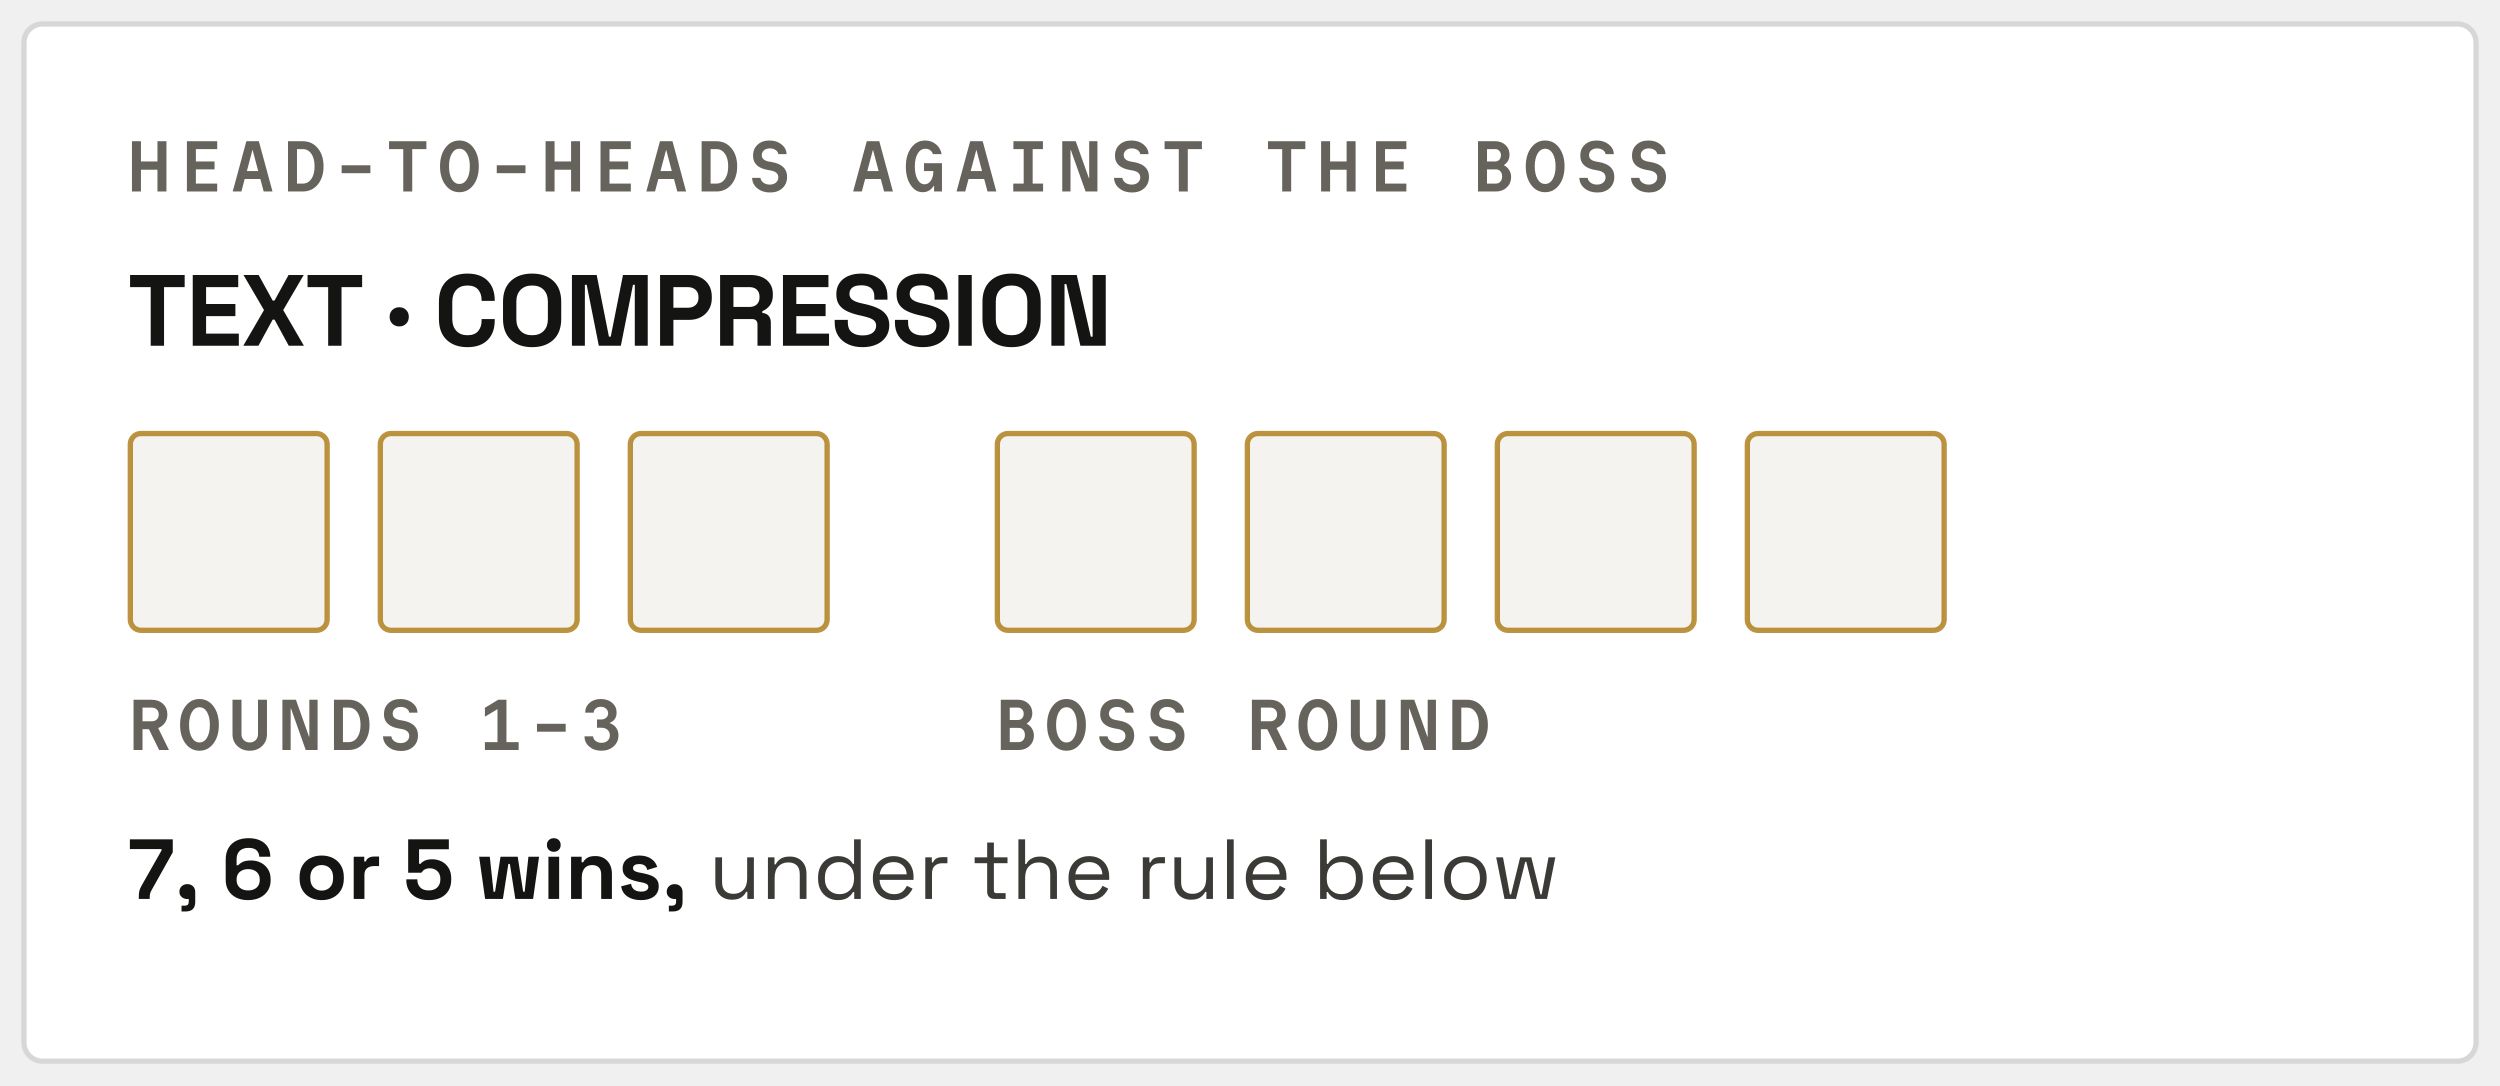
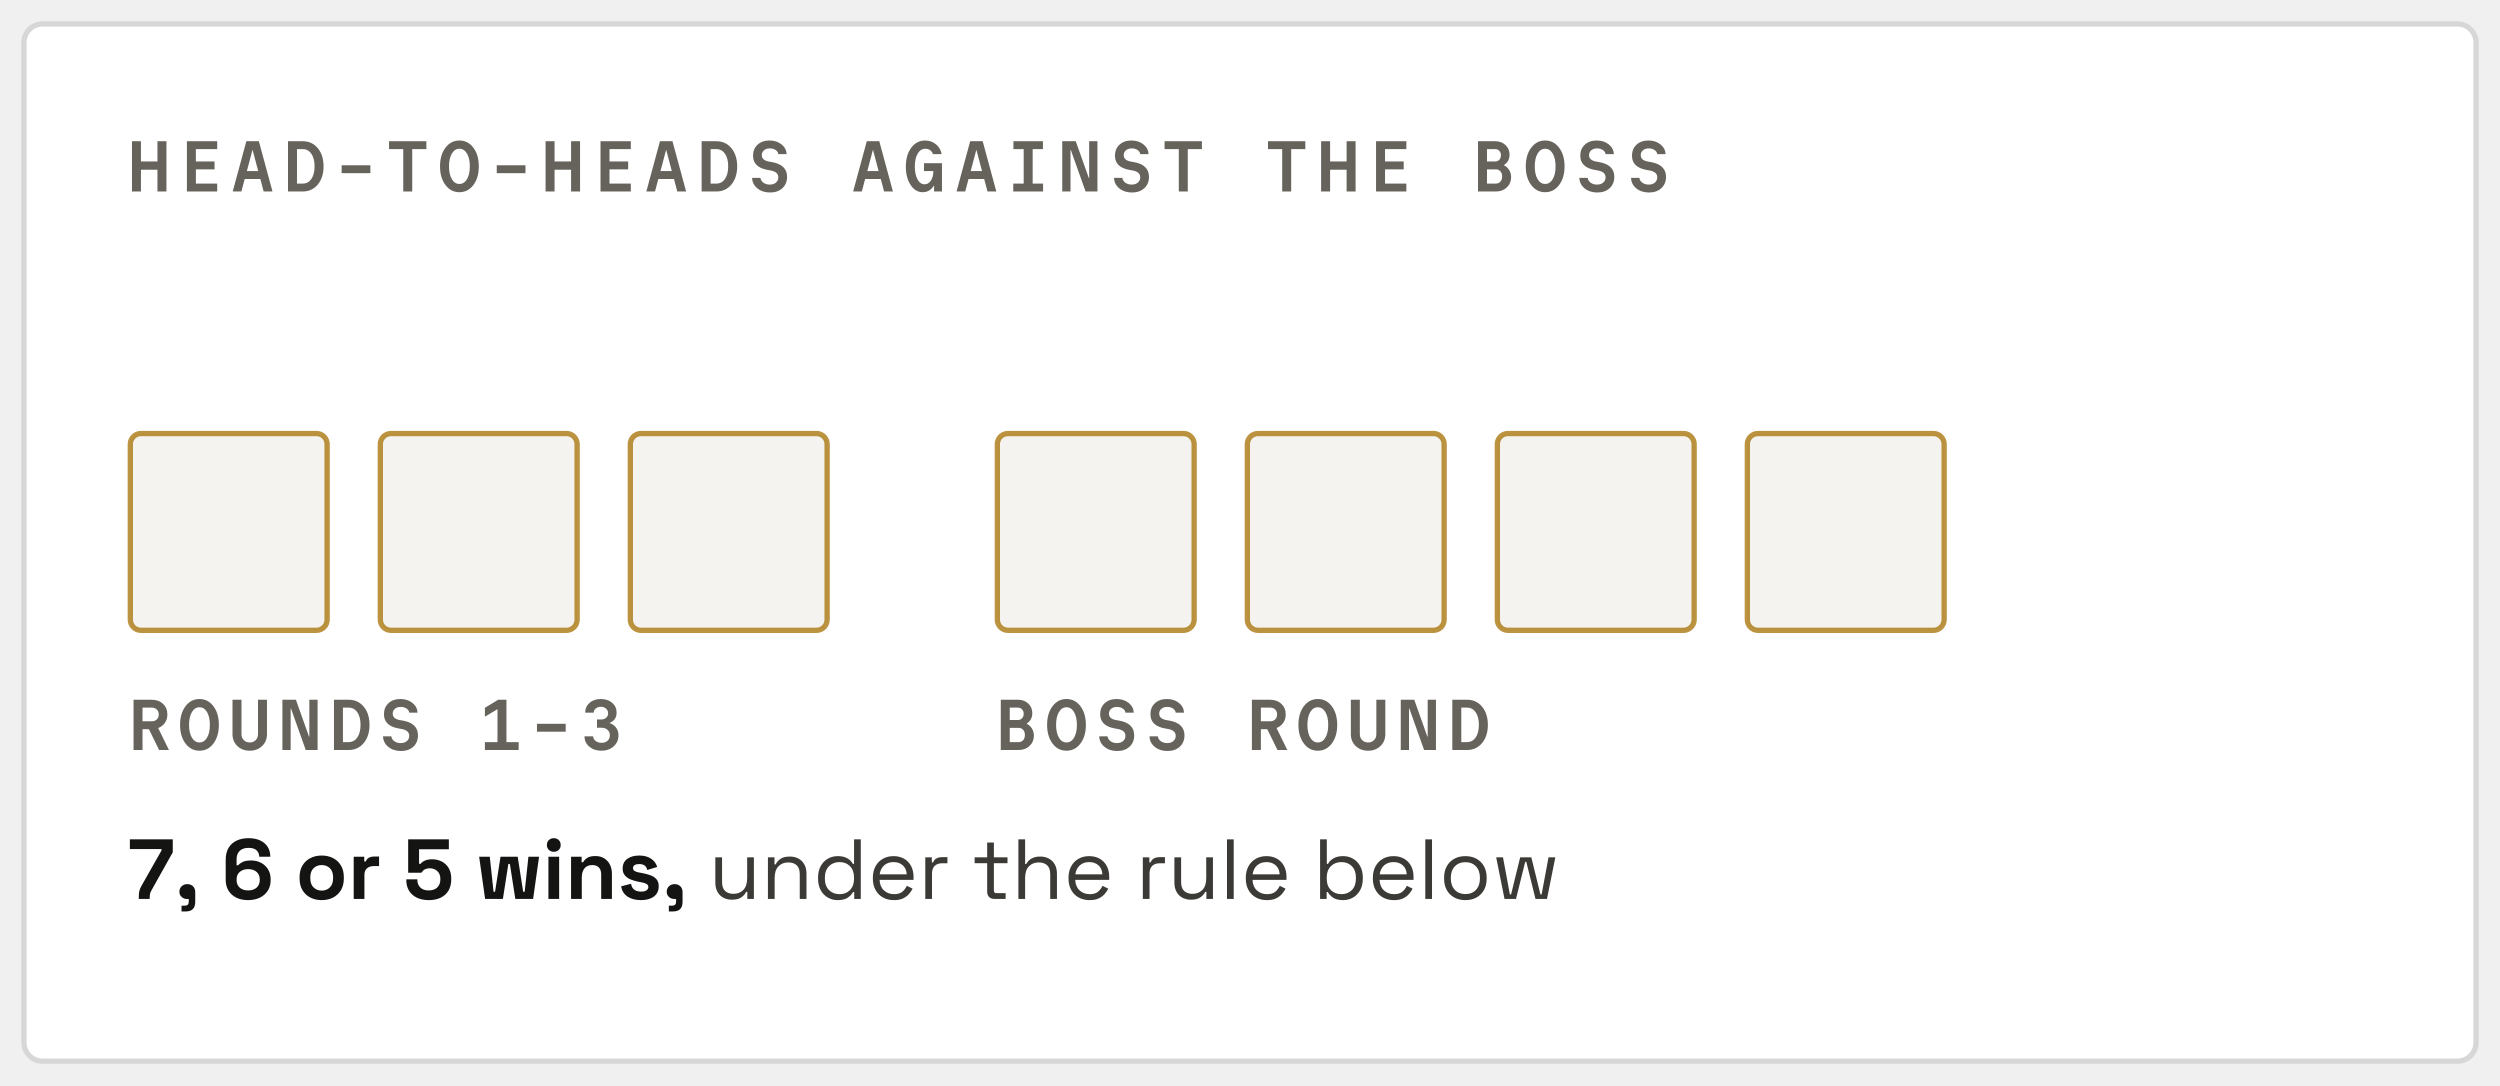
- <svg xmlns="http://www.w3.org/2000/svg" width="940" height="408" viewBox="0 0 940 408" fill="none" role="img" aria-label="TEXT · COMPRESSION: head-to-heads against the boss. 7, 6 or 5 wins, under the rule below.">
+ <svg xmlns="http://www.w3.org/2000/svg" width="940" height="408" viewBox="0 0 940 408" fill="none" role="img" aria-label="Head-to-heads against the boss. 7, 6 or 5 wins, under the rule below.">
  <defs>
    <path id="m748" d="M60 0V700H185V418H415V700H540V0H415V303H185V0Z" />
    <path id="m745" d="M105 0V700H527V590H230V418H490V308H230V110H527V0Z" />
    <path id="m741" d="M144 0H23L213 700H387L577 0H454L408 174H190ZM220 284H378L301 575H297Z" />
    <path id="m744" d="M73 0V700H278Q407 700 487.5 603Q568 506 568 350Q568 194 487.5 97Q407 0 278 0ZM198 110H278Q354 110 398.5 175Q443 240 443 350Q443 460 398.5 525Q354 590 278 590H198Z" />
    <path id="m72d" d="M100 255V365H500V255Z" />
    <path id="m754" d="M238 0V590H40V700H560V590H363V0Z" />
    <path id="m74f" d="M494.5 90.5Q419 -10 300 -10Q181 -10 105.5 90.5Q30 191 30 350Q30 509 105.5 609.5Q181 710 300 710Q419 710 494.5 609.5Q570 509 570 350Q570 191 494.5 90.5ZM194.5 172Q234 105 300 105Q366 105 405.5 172Q445 239 445 350Q445 461 405.5 528Q366 595 300 595Q234 595 194.5 528Q155 461 155 350Q155 239 194.5 172Z" />
    <path id="m753" d="M56 190H172Q177 149 213.5 122.5Q250 96 302 96Q355 96 388 124Q421 152 421 197Q421 274 313 293L273 300Q69 336 69 498Q69 593 132 651.5Q195 710 298 710Q398 710 465.5 656Q533 602 537 520H421Q417 555 383.5 577.5Q350 600 303 600Q253 600 222 574Q191 548 191 506Q191 435 289 417L329 410Q543 373 543 204Q543 106 478 46Q413 -14 306 -14Q200 -14 129.5 43.5Q59 101 56 190Z" />
    <path id="m747" d="M290 284V394H540V0H430V80H426Q370 -10 272 -10Q170 -10 103.5 90.5Q37 191 37 345Q37 508 112 609Q187 710 306 710Q393 710 457 656.5Q521 603 535 520H414Q404 554 376 574.5Q348 595 310 595Q242 595 202 528Q162 461 162 348Q162 237 199.5 168.5Q237 100 298 100Q351 100 385.5 151.5Q420 203 420 284Z" />
    <path id="m749" d="M93 0V110H238V590H95V700H506V590H363V110H508V0Z" />
    <path id="m74e" d="M430 185V700H545V0H380L174 579H170V0H55V700H243L426 185Z" />
    <path id="m742" d="M85 0V700H325Q411 700 467.5 647Q524 594 524 514Q524 419 447 369V365Q493 341 519.5 298Q546 255 546 200Q546 114 486 57Q426 0 335 0ZM210 418H325Q359 418 381.5 442Q404 466 404 504Q404 542 381.5 566Q359 590 325 590H210ZM210 110H335Q373 110 397 137.5Q421 165 421 209Q421 253 397 280.5Q373 308 335 308H210Z" />
    <path id="d754" d="M228 0V580H24V700H564V580H360V0Z" />
    <path id="d745" d="M66 0V700H516V580H198V413H488V293H198V120H522V0Z" />
    <path id="d758" d="M22 0 227 353 24 700H174L313 447H331L470 700H620L417 353L622 0H472L331 259H313L172 0Z" />
    <path id="d7b7" d="M110 191Q69 191 41.5 217.5Q14 244 14 286Q14 328 41.5 354.5Q69 381 110 381Q150 381 177 354.5Q204 328 204 286Q204 244 177 217.5Q150 191 110 191Z" />
    <path id="d743" d="M332 -14Q202 -14 126 58.5Q50 131 50 266V434Q50 569 126 641.5Q202 714 332 714Q461 714 531.5 643.5Q602 573 602 450V444H472V454Q472 516 437.5 556Q403 596 332 596Q262 596 222 553Q182 510 182 436V264Q182 191 222 147.5Q262 104 332 104Q403 104 437.5 144.5Q472 185 472 246V264H602V250Q602 127 531.5 56.5Q461 -14 332 -14Z" />
    <path id="d74f" d="M338 -14Q206 -14 128 58.5Q50 131 50 266V434Q50 569 128 641.5Q206 714 338 714Q470 714 548 641.5Q626 569 626 434V266Q626 131 548 58.5Q470 -14 338 -14ZM338 104Q412 104 453 147Q494 190 494 262V438Q494 510 453 553Q412 596 338 596Q265 596 223.5 553Q182 510 182 438V262Q182 190 223.5 147Q265 104 338 104Z" />
    <path id="d74d" d="M66 0V700H311L432 90H450L571 700H816V0H688V603H670L550 0H332L212 603H194V0Z" />
    <path id="d750" d="M66 0V700H354Q420 700 470.5 673.5Q521 647 549.5 599Q578 551 578 485V471Q578 406 548.5 357.5Q519 309 468.5 282.5Q418 256 354 256H198V0ZM198 376H341Q388 376 417 402Q446 428 446 473V483Q446 528 417 554Q388 580 341 580H198Z" />
    <path id="d752" d="M66 0V700H370Q436 700 485 677Q534 654 561 612Q588 570 588 513V501Q588 438 558 399Q528 360 484 342V324Q524 322 546 296.5Q568 271 568 229V0H436V210Q436 234 423.5 249Q411 264 382 264H198V0ZM198 384H356Q403 384 429.5 409.5Q456 435 456 477V487Q456 529 430 554.5Q404 580 356 580H198Z" />
    <path id="d753" d="M309 -14Q228 -14 166 15Q104 44 69 98Q34 152 34 228V256H164V228Q164 165 203 133.5Q242 102 309 102Q377 102 410.5 129Q444 156 444 198Q444 227 427.5 245Q411 263 379.5 274.5Q348 286 303 296L280 301Q208 317 156.5 341.5Q105 366 77.5 406Q50 446 50 510Q50 574 80.5 619.5Q111 665 166.5 689.5Q222 714 297 714Q372 714 430.5 688.5Q489 663 522.5 612.5Q556 562 556 486V456H426V486Q426 526 410.5 550.5Q395 575 366 586.5Q337 598 297 598Q237 598 208.5 575.5Q180 553 180 514Q180 488 193.5 470Q207 452 234 440Q261 428 303 419L326 414Q401 398 456.5 373Q512 348 543 307Q574 266 574 202Q574 138 541.5 89.5Q509 41 449.5 13.5Q390 -14 309 -14Z" />
    <path id="d749" d="M66 0V700H198V0Z" />
    <path id="d74e" d="M66 0V700H317L456 90H474V700H604V0H353L214 610H196V0Z" />
    <path id="m752" d="M207 400H337Q380 400 406.5 426Q433 452 433 495Q433 538 406.5 564Q380 590 337 590H207ZM82 0V700H332Q430 700 491.5 643Q553 586 553 495Q553 428 518.5 378.5Q484 329 425 306L575 0H438L296 290H207V0Z" />
    <path id="m755" d="M540 700V220Q540 120 472 55Q404 -10 300 -10Q196 -10 128 55Q60 120 60 220V700H185V220Q185 170 217.5 137.5Q250 105 300 105Q351 105 383 137.5Q415 170 415 220V700Z" />
    <path id="m731" d="M75 0V110H250V569L75 464V588L260 700H375V110H545V0Z" />
    <path id="m733" d="M190 520H72Q72 604 132.5 657Q193 710 289 710Q386 710 447.5 657Q509 604 509 521Q509 418 414 378V374Q472 353 503.5 309Q535 265 535 204Q535 111 467.5 50.5Q400 -10 296 -10Q195 -10 128.5 47Q62 104 62 190H182Q184 151 217.5 125.5Q251 100 299 100Q351 100 383 129Q415 158 415 205Q415 251 383 280.5Q351 310 301 310H236V425H293Q336 425 363.5 449Q391 473 391 511Q391 550 362 576Q333 602 289 602Q248 602 219.5 579Q191 556 190 520Z" />
    <path id="d737" d="M131 0V26Q131 65 137 92.5Q143 120 163 155L398 570V586H26V700H530V548L282 105Q269 82 264 64Q259 46 259 20V0Z" />
    <path id="d72c" d="M79 -147V-79H118Q164 -79 164 -33V-1H147Q107 -1 80.5 23Q54 47 54 84Q54 124 80.5 149Q107 174 147 174Q188 174 214 148.5Q240 123 240 80V-35Q240 -147 128 -147Z" />
    <path id="d736" d="M312 -14Q232 -14 173 16Q114 46 82 99Q50 152 50 221V460Q50 545 84.5 601.5Q119 658 179.5 686Q240 714 318 714Q396 714 453.5 688Q511 662 542.5 613Q574 564 574 496H444Q444 538 415 569Q386 600 318 600Q251 600 214.5 565Q178 530 178 468V396H196Q213 416 248 434Q283 452 350 452Q411 452 462.5 426Q514 400 546 350.5Q578 301 578 231V219Q578 150 545 97.5Q512 45 452 15.5Q392 -14 312 -14ZM314 100Q377 100 413.5 133Q450 166 450 221V229Q450 266 433.5 293Q417 320 386.5 335Q356 350 314 350Q273 350 242 335Q211 320 194.5 293Q178 266 178 229V221Q178 166 214.5 133Q251 100 314 100Z" />
    <path id="d76f" d="M306 -14Q232 -14 173 16Q114 46 80 103Q46 160 46 240V256Q46 336 80 393Q114 450 173 480Q232 510 306 510Q380 510 439 480Q498 450 532 393Q566 336 566 256V240Q566 160 532 103Q498 46 439 16Q380 -14 306 -14ZM306 98Q364 98 402 135.5Q440 173 440 243V253Q440 323 402.5 360.5Q365 398 306 398Q248 398 210 360.5Q172 323 172 253V243Q172 173 210 135.5Q248 98 306 98Z" />
    <path id="d772" d="M70 0V496H194V440H212Q223 470 248.5 484Q274 498 308 498H368V386H306Q258 386 227 360.5Q196 335 196 282V0Z" />
    <path id="d735" d="M303 -14Q221 -14 161.5 15Q102 44 70 97Q38 150 38 220V230H168V221Q168 171 201.5 135.5Q235 100 301 100Q367 100 402.5 135.5Q438 171 438 228V238Q438 294 402.5 327Q367 360 314 360Q285 360 266 352Q247 344 235 332Q223 320 215 308H60V700H538V584H188V413H206Q216 426 233 438Q250 450 277 458Q304 466 341 466Q403 466 454 440Q505 414 535.5 363.5Q566 313 566 239V227Q566 153 534.5 99Q503 45 444 15.5Q385 -14 303 -14Z" />
    <path id="d777" d="M110 0 40 496H165L209 85H227L291 496H493L557 85H575L619 496H744L674 0H465L401 411H383L319 0Z" />
    <path id="d769" d="M70 0V496H196V0ZM133 554Q99 554 75.5 576Q52 598 52 634Q52 670 75.5 692Q99 714 133 714Q168 714 191 692Q214 670 214 634Q214 598 191 576Q168 554 133 554Z" />
    <path id="d76e" d="M70 0V496H194V431H212Q224 457 257 480.5Q290 504 357 504Q415 504 458.5 477.5Q502 451 526 404.5Q550 358 550 296V0H424V286Q424 342 396.5 370Q369 398 318 398Q260 398 228 359.5Q196 321 196 252V0Z" />
    <path id="d773" d="M276 -14Q179 -14 117 28Q55 70 42 148L158 178Q165 143 181.5 123Q198 103 222.5 94.5Q247 86 276 86Q320 86 341 101.5Q362 117 362 140Q362 163 342 175.5Q322 188 278 196L250 201Q198 211 155 228.5Q112 246 86 277Q60 308 60 357Q60 431 114 470.5Q168 510 256 510Q339 510 394 473Q449 436 466 376L349 340Q341 378 316.5 394Q292 410 256 410Q220 410 201 397.5Q182 385 182 363Q182 339 202 327.5Q222 316 256 310L284 305Q340 295 385.5 278.5Q431 262 457.5 231.5Q484 201 484 149Q484 71 427.5 28.5Q371 -14 276 -14Z" />
    <path id="d475" d="M270 -9Q217 -9 172.5 14Q128 37 102.5 82.5Q77 128 77 193V489H156V199Q156 126 192.5 93Q229 60 291 60Q361 60 406 106Q451 152 451 243V489H530V0H453V83H439Q423 48 384 19.5Q345 -9 270 -9Z" />
    <path id="d46e" d="M83 0V489H160V406H174Q190 441 228.5 469.5Q267 498 342 498Q397 498 440.5 475Q484 452 510 407Q536 362 536 296V0H457V290Q457 363 420.5 396Q384 429 322 429Q251 429 206.5 383Q162 337 162 246V0Z" />
    <path id="d464" d="M290 -14Q227 -14 174 16Q121 46 90 103Q59 160 59 238V251Q59 329 90 385.5Q121 442 173.5 472.5Q226 503 290 503Q341 503 376.5 489.5Q412 476 434 455.5Q456 435 468 412H482V700H561V0H484V81H470Q450 44 408 15Q366 -14 290 -14ZM311 56Q387 56 434.5 104.5Q482 153 482 240V249Q482 336 434.5 384.5Q387 433 311 433Q236 433 187.5 384.5Q139 336 139 249V240Q139 153 187.5 104.5Q236 56 311 56Z" />
    <path id="d465" d="M307 -14Q233 -14 177 17.5Q121 49 90 106Q59 163 59 238V250Q59 326 90 383Q121 440 176 471.5Q231 503 302 503Q371 503 424 473.5Q477 444 507 389Q537 334 537 260V224H138Q141 145 189 100.5Q237 56 309 56Q372 56 406 85Q440 114 458 154L526 121Q511 90 484.5 59Q458 28 415.5 7Q373 -14 307 -14ZM139 289H457Q453 357 410.5 395Q368 433 302 433Q235 433 192 395Q149 357 139 289Z" />
    <path id="d472" d="M83 0V489H160V429H174Q187 461 214 476Q241 491 285 491H343V419H280Q227 419 194.5 389.5Q162 360 162 298V0Z" />
    <path id="d474" d="M263 0Q221 0 198.5 23Q176 46 176 86V420H29V489H176V663H255V489H415V420H255V98Q255 68 284 68H393V0Z" />
    <path id="d468" d="M83 0V700H162V411H176Q186 433 206.5 452.5Q227 472 259.5 485Q292 498 342 498Q397 498 440.5 474.5Q484 451 510 406.5Q536 362 536 296V0H457V290Q457 363 420.5 396Q384 429 322 429Q251 429 206.5 383Q162 337 162 246V0Z" />
    <path id="d46c" d="M83 0V700H162V0Z" />
    <path id="d462" d="M354 -14Q278 -14 235.5 15Q193 44 174 81H160V0H83V700H162V412H176Q188 435 210 455.5Q232 476 267.5 489.5Q303 503 354 503Q418 503 470.5 472.5Q523 442 554 385.5Q585 329 585 251V238Q585 160 553.5 103Q522 46 469.5 16Q417 -14 354 -14ZM333 56Q409 56 456.5 104.5Q504 153 504 240V249Q504 336 456.5 384.5Q409 433 333 433Q258 433 209.5 384.5Q161 336 161 249V240Q161 153 209.5 104.5Q258 56 333 56Z" />
    <path id="d46f" d="M309 -14Q235 -14 178.5 17Q122 48 90.5 104.5Q59 161 59 238V251Q59 327 90.5 384Q122 441 178.5 472Q235 503 309 503Q383 503 439.5 472Q496 441 527.5 384Q559 327 559 251V238Q559 161 527.5 104.5Q496 48 439.5 17Q383 -14 309 -14ZM309 57Q387 57 433.5 106.5Q480 156 480 240V249Q480 333 433.5 382.5Q387 432 309 432Q232 432 185 382.5Q138 333 138 249V240Q138 156 185 106.5Q232 57 309 57Z" />
    <path id="d477" d="M151 0 53 489H133L214 53H228L335 489H466L573 53H587L668 489H748L650 0H515L407 436H394L286 0Z" />
  </defs>
  <g transform="translate(8 8)">
    <rect width="924" height="392" rx="8" fill="#ffffff" />
    <rect x="1" y="1" width="922" height="390" rx="7" stroke="#000000" stroke-opacity="0.16" stroke-width="2" />
    <g fill="#66635c" transform="translate(40 64) scale(0.027 -0.027)">
      <use href="#m748" x="0" />
      <use href="#m745" x="720" />
      <use href="#m741" x="1440" />
      <use href="#m744" x="2160" />
      <use href="#m72d" x="2880" />
      <use href="#m754" x="3600" />
      <use href="#m74f" x="4320" />
      <use href="#m72d" x="5040" />
      <use href="#m748" x="5760" />
      <use href="#m745" x="6480" />
      <use href="#m741" x="7200" />
      <use href="#m744" x="7920" />
      <use href="#m753" x="8640" />
      <use href="#m741" x="10080" />
      <use href="#m747" x="10800" />
      <use href="#m741" x="11520" />
      <use href="#m749" x="12240" />
      <use href="#m74e" x="12960" />
      <use href="#m753" x="13680" />
      <use href="#m754" x="14400" />
      <use href="#m754" x="15840" />
      <use href="#m748" x="16560" />
      <use href="#m745" x="17280" />
      <use href="#m742" x="18720" />
      <use href="#m74f" x="19440" />
      <use href="#m753" x="20160" />
      <use href="#m753" x="20880" />
    </g>
-     <g fill="#141413" transform="translate(40 122) scale(0.038 -0.038)">
-       <use href="#d754" x="0" />
-       <use href="#d745" x="578" />
-       <use href="#d758" x="1122" />
-       <use href="#d754" x="1756" />
-       <use href="#d7b7" x="2578" />
-       <use href="#d743" x="3030" />
-       <use href="#d74f" x="3664" />
-       <use href="#d74d" x="4330" />
-       <use href="#d750" x="5202" />
-       <use href="#d752" x="5796" />
-       <use href="#d745" x="6418" />
-       <use href="#d753" x="6962" />
-       <use href="#d753" x="7558" />
-       <use href="#d749" x="8154" />
-       <use href="#d74f" x="8408" />
-       <use href="#d74e" x="9074" />
-     </g>
    <rect x="41" y="155" width="74" height="74" rx="4" fill="#f4f3ef" stroke="#a66f00" stroke-opacity=".75" stroke-width="2" />
    <rect x="135" y="155" width="74" height="74" rx="4" fill="#f4f3ef" stroke="#a66f00" stroke-opacity=".75" stroke-width="2" />
    <rect x="229" y="155" width="74" height="74" rx="4" fill="#f4f3ef" stroke="#a66f00" stroke-opacity=".75" stroke-width="2" />
    <g fill="#66635c" transform="translate(40 274) scale(0.027 -0.027)">
      <use href="#m752" x="0" />
      <use href="#m74f" x="700" />
      <use href="#m755" x="1400" />
      <use href="#m74e" x="2100" />
      <use href="#m744" x="2800" />
      <use href="#m753" x="3500" />
      <use href="#m731" x="4900" />
      <use href="#m72d" x="5600" />
      <use href="#m733" x="6300" />
    </g>
    <rect x="367" y="155" width="74" height="74" rx="4" fill="#f4f3ef" stroke="#a66f00" stroke-opacity=".75" stroke-width="2" />
    <rect x="461" y="155" width="74" height="74" rx="4" fill="#f4f3ef" stroke="#a66f00" stroke-opacity=".75" stroke-width="2" />
    <rect x="555" y="155" width="74" height="74" rx="4" fill="#f4f3ef" stroke="#a66f00" stroke-opacity=".75" stroke-width="2" />
    <rect x="649" y="155" width="74" height="74" rx="4" fill="#f4f3ef" stroke="#a66f00" stroke-opacity=".75" stroke-width="2" />
    <g fill="#66635c" transform="translate(366 274) scale(0.027 -0.027)">
      <use href="#m742" x="0" />
      <use href="#m74f" x="700" />
      <use href="#m753" x="1400" />
      <use href="#m753" x="2100" />
      <use href="#m752" x="3500" />
      <use href="#m74f" x="4200" />
      <use href="#m755" x="4900" />
      <use href="#m74e" x="5600" />
      <use href="#m744" x="6300" />
    </g>
    <g fill="#141413" transform="translate(40 330) scale(0.032 -0.032)">
      <use href="#d737" x="0" />
      <use href="#d72c" x="554" />
      <use href="#d736" x="1102" />
      <use href="#d76f" x="1974" />
      <use href="#d772" x="2586" />
      <use href="#d735" x="3236" />
      <use href="#d777" x="4090" />
      <use href="#d769" x="4874" />
      <use href="#d76e" x="5140" />
      <use href="#d773" x="5756" />
      <use href="#d72c" x="6280" />
    </g>
    <g fill="#3b3a36" transform="translate(258.5 330) scale(0.032 -0.032)">
      <use href="#d475" x="0" />
      <use href="#d46e" x="612" />
      <use href="#d464" x="1225" />
      <use href="#d465" x="1869" />
      <use href="#d472" x="2461" />
      <use href="#d474" x="3095" />
      <use href="#d468" x="3555" />
      <use href="#d465" x="4168" />
      <use href="#d472" x="5017" />
      <use href="#d475" x="5394" />
      <use href="#d46c" x="6006" />
      <use href="#d465" x="6251" />
      <use href="#d462" x="7100" />
      <use href="#d465" x="7744" />
      <use href="#d46c" x="8336" />
      <use href="#d46f" x="8581" />
      <use href="#d477" x="9199" />
    </g>
  </g>
</svg>
